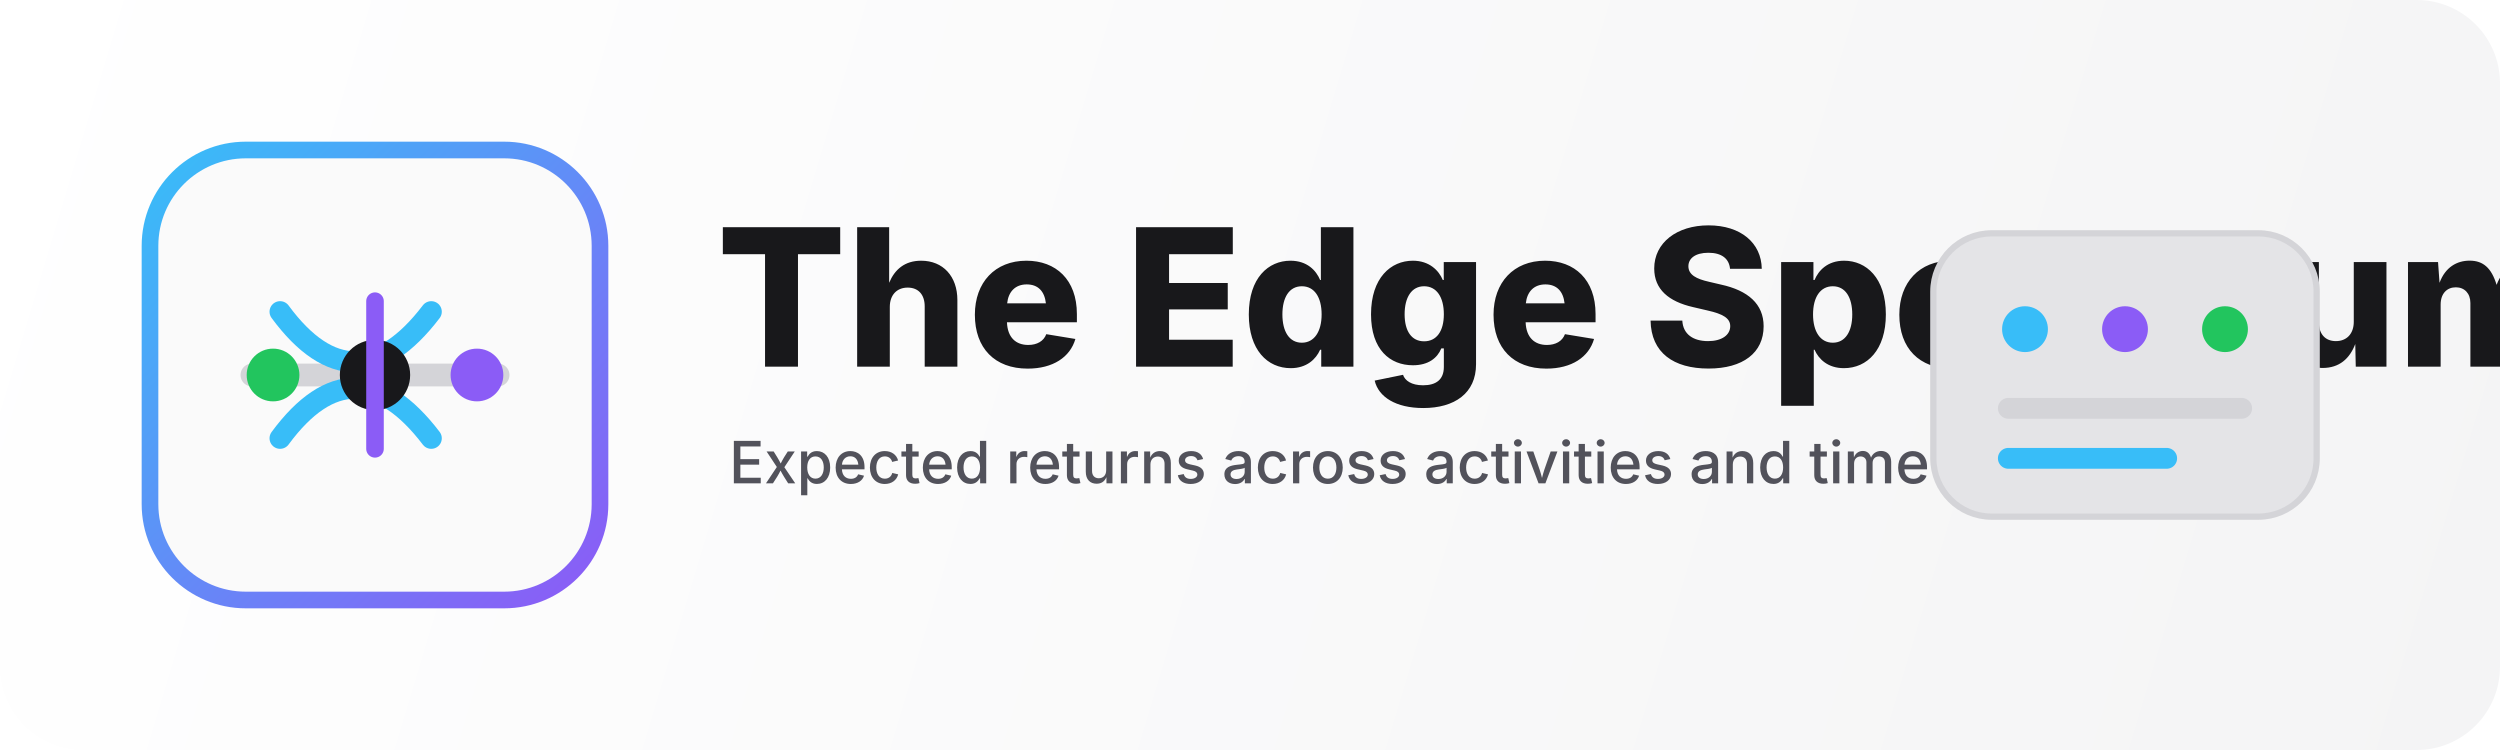
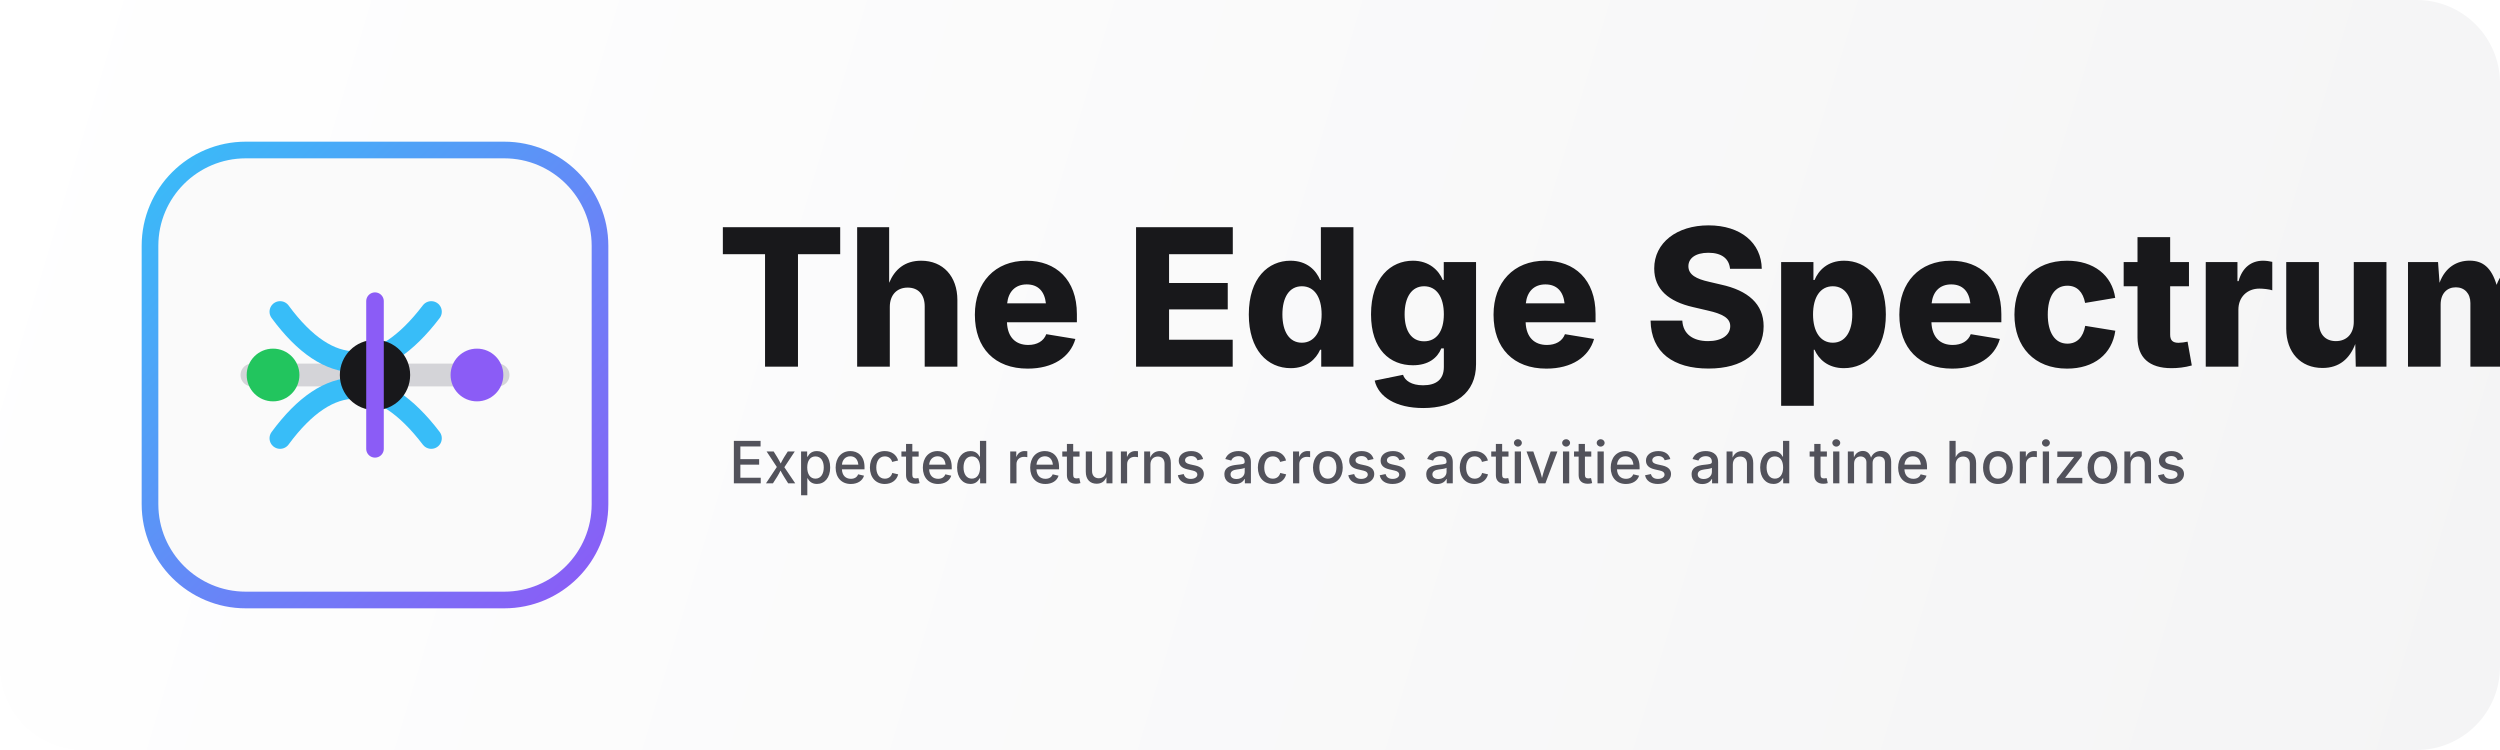
<svg xmlns="http://www.w3.org/2000/svg" viewBox="0 0 1200 360" role="img" aria-labelledby="title desc">
  <defs>
    <linearGradient id="bg" x1="0" y1="0" x2="1200" y2="360" gradientUnits="userSpaceOnUse">
      <stop offset="0" stop-color="#ffffff" />
      <stop offset="1" stop-color="#f4f4f5" />
    </linearGradient>
    <linearGradient id="accent" x1="78" y1="70" x2="286" y2="282" gradientUnits="userSpaceOnUse">
      <stop offset="0" stop-color="#38bdf8" />
      <stop offset="1" stop-color="#8b5cf6" />
    </linearGradient>
  </defs>
  <rect width="1200" height="360" rx="40" fill="url(#bg)" />
  <rect x="72" y="72" width="216" height="216" rx="46" fill="#fafafa" stroke="url(#accent)" stroke-width="8" />
  <g transform="translate(72 72) scale(0.84375)">
    <path d="M58 128h140" stroke="#d4d4d8" stroke-width="13" stroke-linecap="round" />
    <path d="M74 92c28 38 57 38 86 0M74 164c28-38 57-38 86 0" fill="none" stroke="#38bdf8" stroke-width="12" stroke-linecap="round" />
    <circle cx="70" cy="128" r="15" fill="#22c55e" />
    <circle cx="128" cy="128" r="20" fill="#18181b" />
    <circle cx="186" cy="128" r="15" fill="#8b5cf6" />
    <path d="M128 86v84" stroke="#8b5cf6" stroke-width="10" stroke-linecap="round" />
  </g>
  <text x="344" y="176" fill="#18181b" font-family="Inter, Segoe UI, Arial, sans-serif" font-size="92" font-weight="800" letter-spacing="0">The Edge Spectrum</text>
  <text x="350" y="232" fill="#52525b" font-family="Inter, Segoe UI, Arial, sans-serif" font-size="28" font-weight="500" letter-spacing="0">Expected returns across activities and time horizons</text>
-   <g transform="translate(928 112)">
-     <rect x="0" y="0" width="184" height="136" rx="28" fill="#e4e4e7" stroke="#d4d4d8" stroke-width="3" />
-     <circle cx="44" cy="46" r="11" fill="#38bdf8" />
-     <circle cx="92" cy="46" r="11" fill="#8b5cf6" />
-     <circle cx="140" cy="46" r="11" fill="#22c55e" />
-     <path d="M36 84h112" stroke="#d4d4d8" stroke-width="10" stroke-linecap="round" />
-     <path d="M36 108h76" stroke="#38bdf8" stroke-width="10" stroke-linecap="round" />
-   </g>
</svg>
